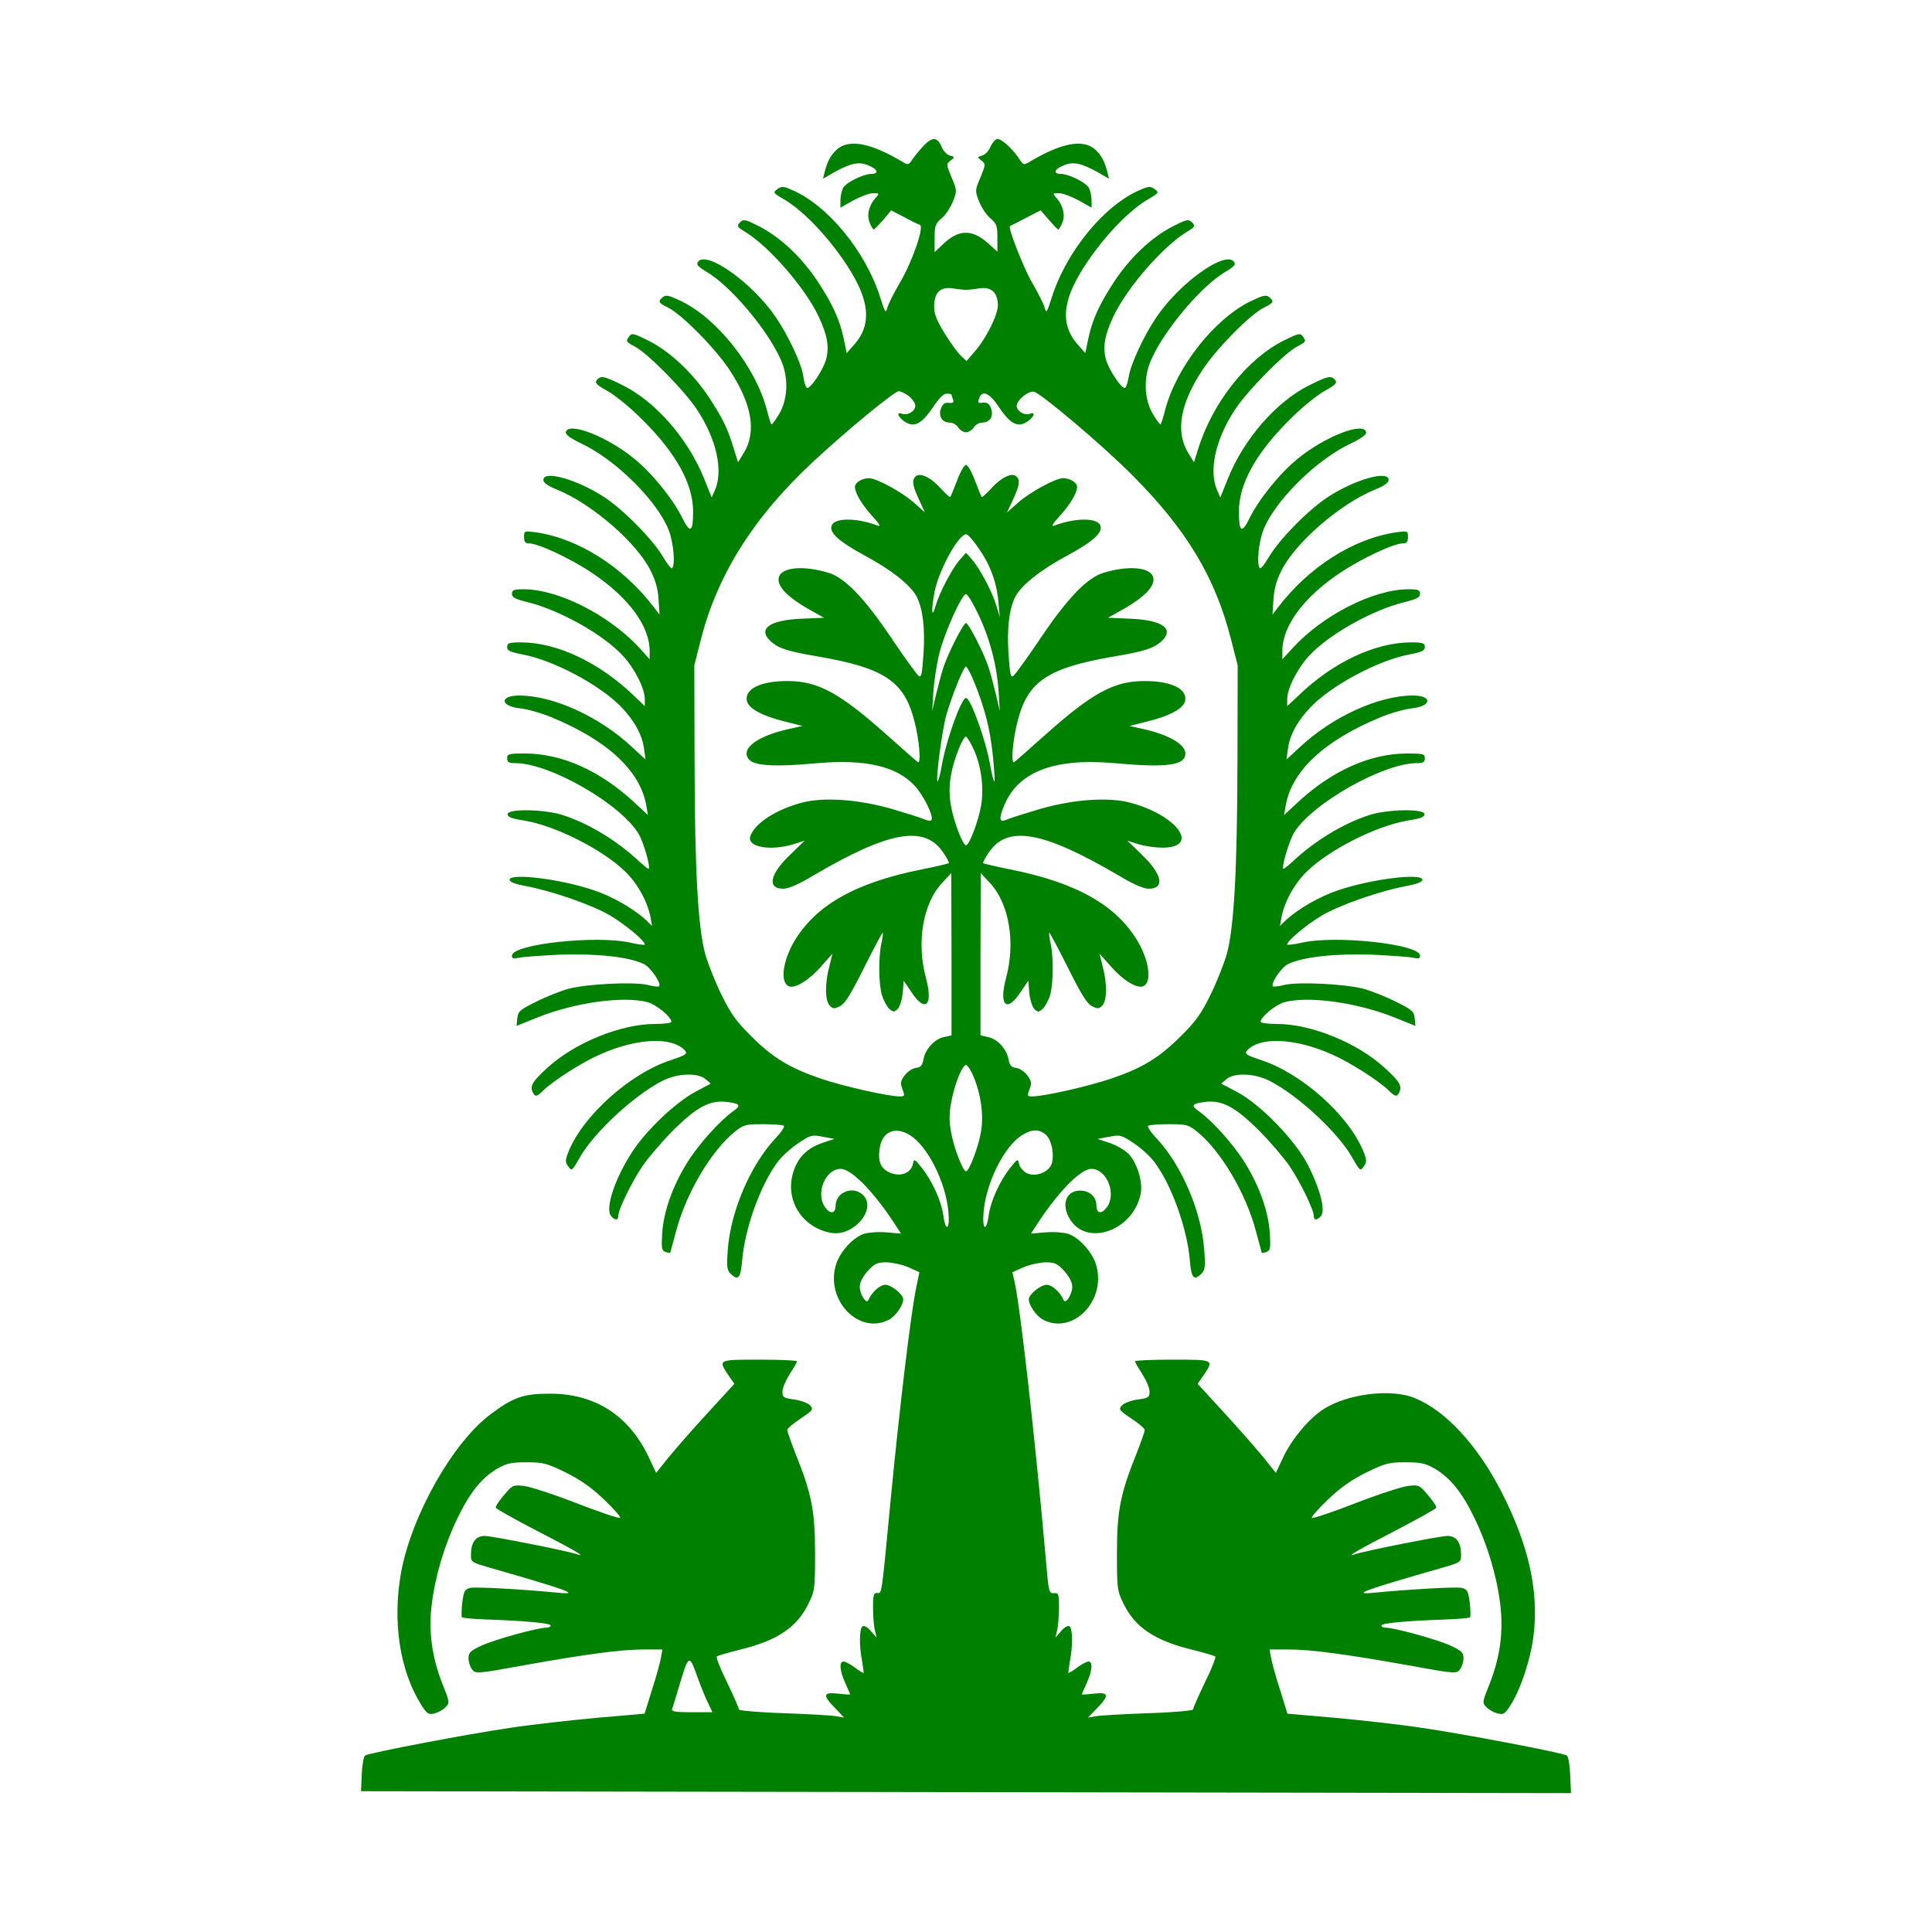
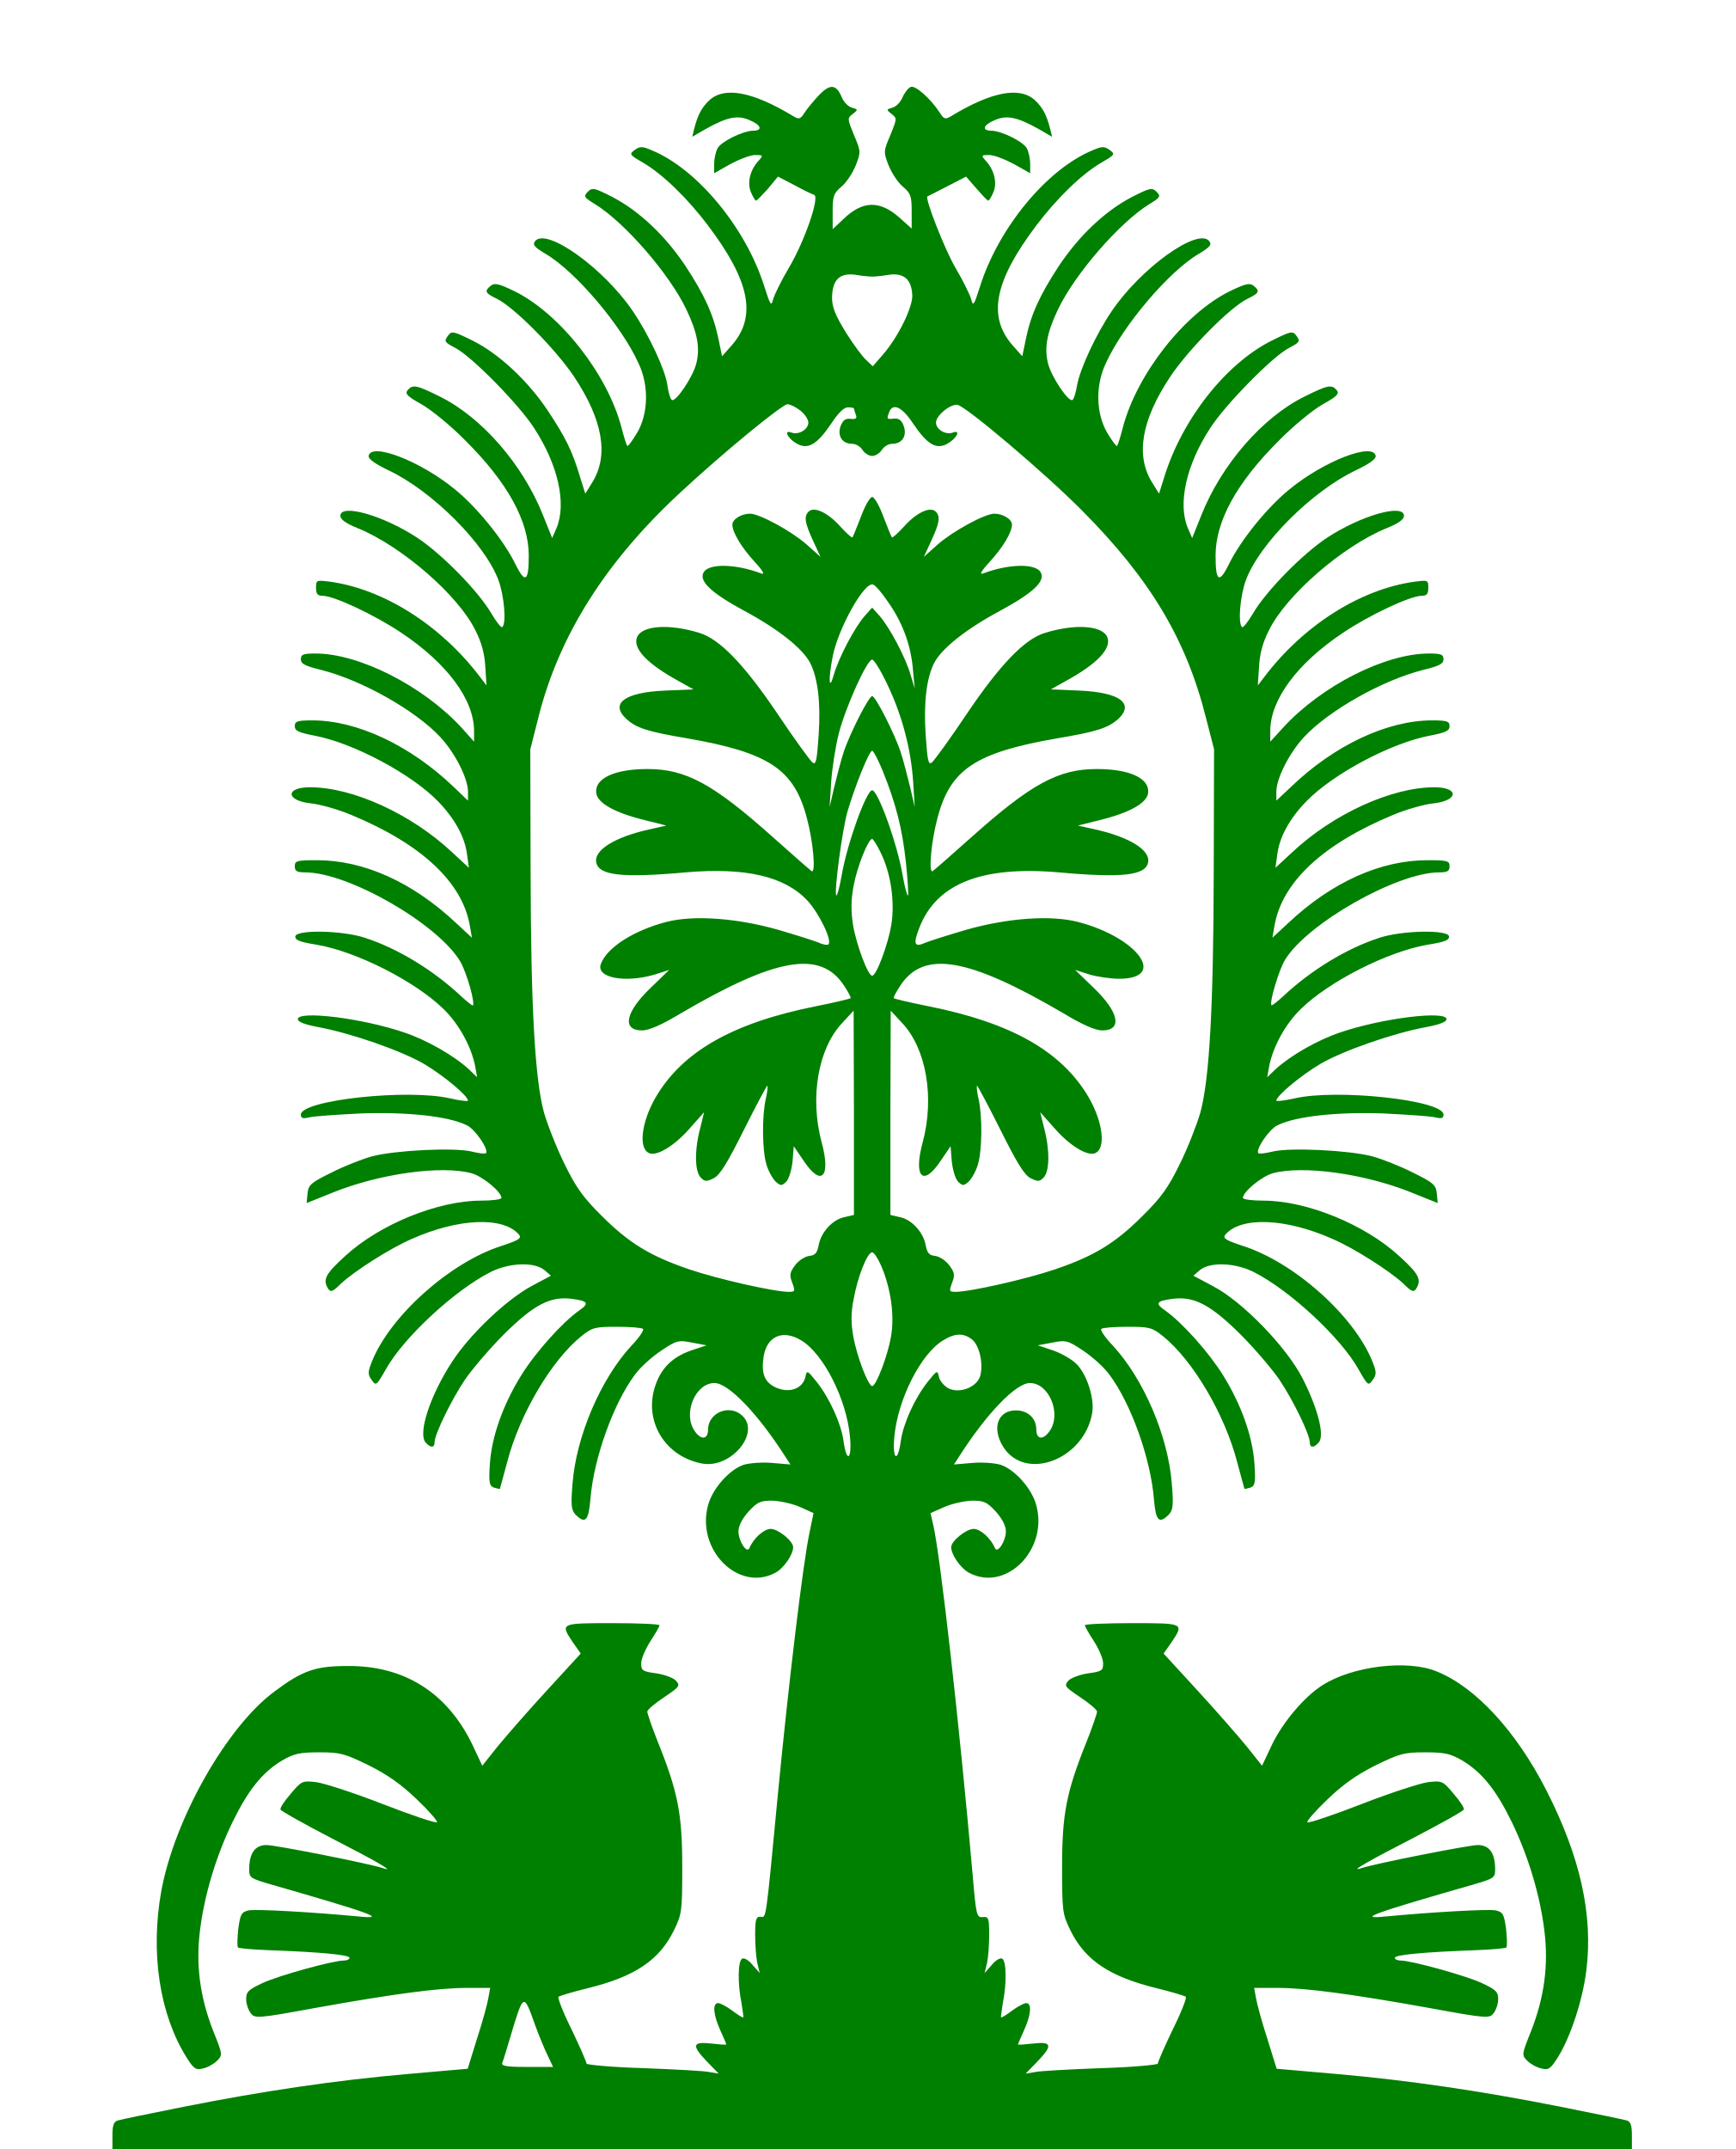
- <svg xmlns="http://www.w3.org/2000/svg" version="1.0" width="800pt" height="800pt" viewBox="0 0 800 800" preserveAspectRatio="xMidYMid meet">
-   <g transform="translate(0,800) scale(0.1,-0.1)" fill="#008000" stroke="none">
-     <path d="M3826 7398 c-17 -18 -39 -44 -48 -58 -14 -22 -18 -24 -38 -12 -134 81 -226 98 -276 52 -26 -25 -38 -48 -50 -95 l-6 -25 45 26 c70 39 104 46 143 29 39 -16 45 -35 12 -35 -35 -1 -105 -36 -117 -58 -6 -12 -11 -35 -11 -51 l0 -31 53 30 c30 16 66 30 82 30 26 0 27 -1 12 -18 -29 -31 -39 -73 -26 -104 6 -15 14 -28 17 -28 3 0 20 18 39 39 l33 40 54 -28 c29 -16 58 -30 65 -32 19 -7 -31 -152 -83 -240 -25 -42 -48 -89 -52 -104 -6 -24 -9 -20 -29 43 -61 193 -220 385 -369 447 -32 14 -40 14 -57 2 -19 -14 -18 -16 25 -41 66 -38 148 -118 216 -208 138 -183 161 -299 78 -394 l-32 -36 -12 58 c-17 81 -46 144 -109 240 -67 100 -151 179 -238 225 -61 31 -68 33 -83 18 -14 -15 -13 -18 23 -40 98 -60 246 -230 302 -348 37 -78 45 -127 32 -178 -12 -45 -67 -126 -80 -119 -5 3 -12 25 -15 50 -8 52 -61 165 -114 243 -96 141 -283 275 -321 230 -9 -12 -4 -19 34 -42 98 -57 251 -237 307 -362 34 -73 31 -164 -5 -226 -16 -27 -31 -47 -33 -44 -2 2 -11 29 -19 61 -46 175 -202 374 -352 448 -52 25 -65 28 -78 18 -22 -18 -19 -24 20 -43 56 -27 192 -164 254 -256 95 -143 115 -259 60 -348 l-23 -37 -17 54 c-26 87 -47 129 -105 217 -67 101 -163 190 -250 233 -65 32 -68 32 -81 14 -12 -17 -10 -20 24 -38 53 -26 212 -188 261 -265 79 -121 107 -249 73 -329 l-14 -32 -31 77 c-66 165 -200 319 -336 387 -80 40 -92 42 -109 22 -9 -11 -1 -20 46 -46 32 -18 97 -71 144 -119 140 -139 209 -266 209 -379 0 -86 -12 -93 -44 -28 -38 78 -126 187 -199 246 -113 93 -276 156 -284 110 -1 -10 21 -26 65 -47 144 -68 317 -241 362 -361 19 -51 27 -142 13 -155 -3 -4 -19 16 -35 43 -42 73 -162 196 -245 251 -113 74 -253 113 -253 72 0 -12 18 -25 58 -41 144 -59 331 -221 387 -337 20 -39 30 -78 32 -119 l4 -61 -23 30 c-128 168 -314 286 -490 311 -47 6 -48 6 -48 -20 0 -20 5 -26 21 -26 38 0 172 -63 260 -122 151 -101 239 -220 239 -323 l0 -35 -42 47 c-127 137 -336 243 -480 243 -40 0 -48 -3 -48 -19 0 -15 14 -22 67 -35 135 -34 311 -134 392 -221 49 -53 91 -136 91 -180 l0 -29 -47 45 c-143 137 -318 219 -465 219 -50 0 -58 -3 -58 -19 0 -15 12 -21 64 -31 128 -24 320 -126 408 -217 55 -57 88 -117 95 -175 l6 -43 -54 50 c-135 127 -328 215 -469 215 -82 0 -80 -44 3 -53 30 -3 90 -20 133 -38 231 -96 365 -221 390 -364 l7 -40 -54 50 c-142 133 -302 205 -456 205 -66 0 -73 -2 -73 -20 0 -16 7 -20 34 -20 143 0 438 -170 511 -294 21 -37 49 -135 41 -144 -2 -1 -18 12 -37 29 -91 86 -210 159 -319 194 -73 24 -223 27 -228 5 -2 -13 14 -19 70 -28 130 -22 324 -120 418 -212 51 -50 92 -125 104 -190 l6 -34 -27 26 c-49 45 -139 97 -215 122 -139 47 -348 72 -348 43 0 -9 24 -18 67 -26 108 -20 272 -77 348 -121 64 -38 145 -105 145 -121 0 -3 -26 0 -57 7 -139 33 -493 -5 -493 -53 0 -12 6 -14 28 -9 15 4 92 9 172 13 151 5 285 -9 346 -39 27 -12 74 -81 63 -92 -2 -3 -25 0 -49 6 -58 13 -247 4 -325 -16 -33 -9 -94 -33 -135 -54 -67 -33 -75 -40 -78 -68 l-3 -32 87 35 c154 62 357 90 456 63 36 -10 98 -61 98 -81 0 -5 -30 -9 -68 -9 -141 0 -333 -78 -446 -182 -65 -59 -75 -78 -56 -108 8 -12 15 -10 42 17 44 41 161 116 233 147 155 69 302 74 353 14 9 -12 -1 -18 -58 -37 -169 -54 -366 -230 -426 -380 -14 -35 -14 -43 -1 -61 14 -20 16 -19 46 34 59 106 227 261 345 321 62 31 143 34 177 7 l22 -19 -62 -33 c-84 -45 -203 -158 -262 -248 -73 -111 -114 -236 -89 -267 16 -19 30 -19 30 0 0 26 55 139 100 206 24 35 82 103 129 150 98 97 152 125 222 116 55 -7 59 -15 24 -39 -55 -39 -143 -137 -190 -213 -59 -95 -97 -200 -103 -291 -4 -61 -2 -72 13 -78 10 -3 19 -5 20 -4 1 2 11 41 24 88 41 158 146 335 244 414 36 29 45 31 117 31 43 0 82 -3 86 -7 4 -4 -13 -29 -38 -55 -101 -109 -182 -298 -194 -454 -6 -72 -4 -87 10 -102 32 -32 43 -21 49 53 11 132 75 312 146 407 17 24 56 59 86 79 51 34 57 36 102 27 l48 -9 -51 -17 c-63 -22 -101 -60 -120 -123 -34 -114 37 -227 157 -249 95 -17 193 102 131 158 -42 39 -112 9 -112 -46 0 -33 -23 -36 -44 -5 -40 57 2 158 65 158 46 0 143 -101 233 -242 l17 -26 -59 5 c-34 3 -74 0 -95 -6 -47 -16 -103 -79 -117 -133 -40 -146 99 -286 220 -223 28 14 60 60 60 85 0 20 -49 60 -74 60 -22 0 -56 -30 -70 -63 -8 -20 -36 23 -36 55 0 18 12 41 33 65 30 32 39 36 79 36 25 -1 66 -10 91 -21 l44 -20 -13 -63 c-22 -102 -70 -507 -104 -859 -41 -430 -38 -408 -58 -406 -14 1 -17 -9 -17 -59 0 -33 3 -75 7 -93 l8 -33 -24 27 c-13 16 -28 24 -34 20 -14 -8 -15 -81 -2 -146 4 -25 7 -46 6 -47 -1 -2 -18 8 -36 22 -19 14 -40 25 -47 25 -19 0 -16 -38 7 -89 11 -24 20 -45 20 -47 0 -2 -22 0 -50 3 -62 7 -65 -6 -12 -60 l37 -39 -30 5 c-16 4 -114 9 -217 13 -104 3 -188 11 -188 15 0 5 -22 56 -49 112 -28 56 -47 105 -43 108 4 3 47 16 96 28 155 38 235 92 283 189 27 55 28 63 28 212 0 172 -14 245 -81 411 -19 48 -34 92 -34 98 0 6 25 27 55 47 52 35 54 38 39 55 -8 9 -38 20 -65 24 -45 6 -49 9 -49 33 0 15 14 47 30 72 16 25 30 48 30 53 0 4 -70 7 -155 7 -172 0 -172 0 -130 -63 l26 -37 -111 -121 c-61 -66 -133 -149 -162 -184 l-51 -64 -33 70 c-82 170 -224 260 -411 258 -105 0 -148 -15 -240 -84 -157 -116 -328 -418 -372 -655 -37 -204 -6 -407 83 -549 24 -38 31 -42 54 -36 15 3 36 15 46 25 19 19 19 20 -13 100 -43 110 -57 216 -43 328 14 116 53 246 107 357 51 105 98 164 163 203 40 23 58 27 123 27 69 0 83 -4 163 -43 62 -31 107 -63 158 -112 40 -38 69 -72 66 -75 -3 -4 -84 23 -179 60 -95 37 -194 69 -219 72 -45 5 -48 4 -83 -38 -21 -24 -36 -47 -34 -52 1 -5 77 -47 167 -94 148 -76 214 -114 170 -99 -40 14 -353 76 -383 76 -38 0 -57 -27 -57 -80 0 -28 4 -30 73 -50 327 -94 386 -115 287 -105 -147 14 -337 25 -362 20 -24 -6 -27 -12 -34 -61 -3 -30 -4 -57 -1 -61 3 -3 50 -7 104 -9 164 -6 263 -15 263 -25 0 -5 -8 -9 -19 -9 -35 0 -213 -49 -267 -74 -47 -22 -54 -29 -54 -53 0 -15 7 -36 15 -46 13 -18 21 -18 212 17 262 47 407 66 500 66 l76 0 -6 -33 c-3 -19 -19 -78 -37 -133 l-31 -100 -197 -17 c-108 -10 -271 -28 -362 -42 -172 -25 -581 -103 -598 -114 -6 -3 -12 -38 -14 -77 l-3 -71 2505 -4 2505 -4 -3 75 c-2 41 -8 78 -14 81 -17 11 -426 89 -598 114 -91 14 -254 32 -362 42 l-197 17 -31 100 c-18 55 -34 114 -37 133 l-6 33 76 0 c93 0 238 -19 500 -66 191 -35 199 -35 212 -17 8 10 15 31 15 46 0 24 -7 31 -54 53 -54 25 -232 74 -267 74 -11 0 -19 4 -19 9 0 10 99 19 263 25 54 2 101 6 104 9 3 4 2 31 -1 61 -7 49 -10 55 -34 61 -25 5 -215 -6 -362 -20 -99 -10 -40 11 288 105 68 20 72 22 72 50 0 53 -19 80 -57 80 -30 0 -343 -62 -383 -76 -44 -15 22 23 170 99 90 47 166 89 167 94 2 5 -13 28 -34 52 -35 42 -38 43 -83 38 -25 -3 -124 -35 -219 -72 -95 -37 -176 -64 -179 -60 -3 3 26 37 66 75 51 49 96 81 158 112 80 39 94 43 163 43 65 0 83 -4 123 -27 65 -39 112 -98 163 -203 54 -111 93 -241 107 -357 14 -112 0 -218 -43 -328 -32 -80 -32 -81 -13 -100 10 -10 31 -22 46 -25 23 -6 30 -2 54 36 42 67 82 189 94 286 23 183 -20 375 -132 594 -99 194 -233 339 -360 390 -96 40 -277 18 -376 -45 -60 -38 -130 -121 -166 -195 l-33 -70 -51 64 c-29 35 -101 118 -162 184 l-111 121 26 37 c42 63 42 63 -130 63 -85 0 -155 -3 -155 -7 0 -5 14 -28 30 -53 16 -25 30 -57 30 -72 0 -24 -4 -27 -49 -33 -27 -4 -57 -15 -65 -24 -15 -17 -13 -20 39 -55 30 -20 55 -41 55 -47 0 -6 -15 -50 -34 -98 -67 -166 -81 -239 -81 -411 0 -149 1 -157 28 -212 48 -97 128 -151 283 -189 49 -12 92 -25 96 -28 4 -3 -15 -52 -43 -108 -27 -56 -49 -107 -49 -112 0 -4 -84 -12 -187 -15 -104 -4 -201 -9 -218 -13 l-30 -5 38 39 c52 54 49 67 -13 60 -27 -3 -50 -5 -50 -3 0 2 9 23 20 47 23 51 26 89 7 89 -7 0 -28 -11 -47 -25 -18 -14 -35 -24 -36 -22 -1 1 2 22 6 47 13 65 12 138 -2 146 -6 4 -21 -4 -34 -20 l-24 -27 8 33 c4 18 7 60 7 93 0 55 -2 60 -21 58 -20 -2 -22 5 -33 135 -44 501 -107 1056 -130 1155 l-9 39 45 20 c25 11 66 20 91 21 40 0 49 -4 79 -36 21 -24 33 -47 33 -65 0 -32 -28 -75 -36 -55 -14 33 -48 63 -70 63 -25 0 -74 -40 -74 -60 0 -25 32 -71 60 -85 121 -63 260 77 220 223 -14 54 -70 117 -117 133 -21 6 -61 9 -95 6 l-59 -5 17 26 c90 141 187 242 233 242 63 0 105 -101 65 -158 -22 -31 -44 -28 -44 6 0 36 -28 62 -67 62 -59 0 -80 -57 -43 -118 72 -118 267 -45 294 109 8 47 -16 124 -50 160 -15 16 -50 36 -78 46 l-51 17 48 9 c45 9 51 7 102 -27 30 -20 69 -55 86 -79 71 -95 135 -275 146 -407 6 -74 17 -85 49 -53 14 15 16 30 10 102 -12 156 -93 345 -194 454 -25 26 -42 51 -38 55 4 4 43 7 86 7 72 0 81 -2 117 -31 98 -79 203 -256 244 -414 13 -47 23 -86 24 -88 1 -1 10 1 20 4 15 6 17 17 13 78 -6 91 -44 196 -103 291 -47 76 -135 174 -190 213 -35 24 -31 32 24 39 70 9 124 -19 222 -116 47 -47 105 -115 129 -150 45 -67 100 -180 100 -206 0 -19 14 -19 30 0 19 23 -3 110 -53 209 -53 104 -198 254 -296 305 l-64 34 22 19 c34 27 115 24 177 -7 118 -60 286 -215 345 -321 30 -53 32 -54 46 -34 13 18 13 26 -1 61 -60 150 -257 326 -426 380 -57 19 -67 25 -58 37 51 60 198 55 353 -14 72 -31 189 -106 233 -147 27 -27 34 -29 42 -17 19 30 9 49 -56 108 -113 104 -305 182 -446 182 -38 0 -68 4 -68 9 0 20 62 71 98 81 99 27 302 -1 456 -63 l87 -35 -3 32 c-3 28 -11 35 -78 68 -41 21 -102 45 -135 54 -78 20 -267 29 -325 16 -24 -6 -47 -9 -49 -6 -11 11 36 80 63 92 61 30 195 44 346 39 80 -4 157 -9 173 -13 21 -5 27 -3 27 9 0 48 -354 86 -492 53 -32 -7 -58 -10 -58 -7 0 16 81 83 145 121 76 44 240 101 348 121 43 8 67 17 67 26 0 29 -209 4 -348 -43 -76 -25 -166 -77 -215 -122 l-27 -26 6 34 c12 65 53 140 104 190 94 92 288 190 418 212 56 9 72 15 70 28 -5 22 -155 19 -228 -5 -109 -35 -228 -108 -319 -194 -19 -17 -35 -30 -37 -28 -8 8 25 118 45 150 74 120 369 287 507 287 27 0 34 4 34 20 0 18 -7 20 -73 20 -154 0 -314 -72 -456 -205 l-54 -50 7 40 c25 143 159 268 390 364 43 18 103 35 133 38 83 9 85 53 3 53 -141 0 -334 -88 -469 -215 l-54 -50 6 43 c7 58 40 118 95 175 88 91 280 193 408 217 52 10 64 16 64 31 0 16 -8 19 -58 19 -147 0 -322 -82 -464 -219 l-48 -45 0 29 c0 44 42 127 91 180 81 87 257 187 392 221 53 13 67 20 67 35 0 16 -8 19 -48 19 -144 0 -353 -106 -479 -243 l-43 -47 0 35 c0 103 88 222 239 323 88 59 222 122 260 122 16 0 21 6 21 26 0 26 -1 26 -47 20 -177 -25 -363 -143 -491 -311 l-23 -30 4 61 c2 41 12 80 32 119 56 116 243 278 387 337 40 16 58 29 58 41 0 41 -140 2 -253 -72 -83 -55 -203 -178 -245 -251 -16 -27 -32 -47 -35 -43 -14 13 -6 104 13 155 45 120 218 293 362 361 44 21 66 37 65 47 -8 46 -171 -17 -284 -110 -73 -59 -161 -168 -199 -246 -32 -65 -44 -58 -44 28 0 113 69 240 209 379 47 48 112 101 144 119 47 26 55 35 46 46 -17 20 -29 18 -109 -22 -136 -68 -270 -222 -336 -387 l-31 -77 -14 32 c-34 80 -6 208 73 329 49 77 208 239 261 265 34 18 36 21 24 38 -13 18 -16 18 -81 -14 -151 -75 -296 -258 -355 -450 l-17 -54 -23 37 c-55 89 -35 205 60 348 62 92 198 229 254 256 39 19 42 25 20 43 -13 10 -26 7 -78 -18 -150 -74 -306 -273 -352 -448 -8 -32 -17 -59 -19 -61 -2 -3 -17 17 -33 44 -36 62 -39 153 -5 226 56 125 209 305 307 362 38 23 43 30 34 42 -38 45 -225 -89 -321 -231 -51 -75 -105 -191 -114 -245 -4 -23 -10 -44 -15 -47 -13 -7 -68 74 -80 119 -13 51 -5 100 32 178 56 118 204 288 302 348 36 22 37 25 23 40 -15 15 -22 13 -83 -18 -87 -46 -171 -125 -238 -225 -63 -96 -92 -159 -109 -240 l-12 -58 -32 36 c-83 95 -60 211 78 394 68 90 150 170 216 208 43 25 44 27 25 41 -17 12 -25 12 -57 -2 -149 -62 -308 -254 -369 -447 -20 -63 -23 -67 -29 -43 -4 15 -27 62 -52 104 -36 62 -102 231 -92 235 2 1 31 15 65 33 l62 32 34 -39 c19 -22 36 -40 39 -40 3 0 11 13 17 28 13 31 3 73 -26 104 -15 17 -14 18 12 18 16 0 52 -14 82 -30 l53 -30 0 31 c0 16 -5 39 -11 51 -12 22 -82 57 -116 58 -34 0 -28 19 11 35 39 17 73 10 143 -29 l45 -26 -6 25 c-12 47 -24 70 -50 95 -50 46 -142 29 -276 -52 -20 -12 -24 -10 -38 12 -31 47 -80 90 -95 84 -8 -3 -20 -18 -27 -34 -6 -15 -21 -31 -33 -34 -21 -6 -21 -7 -3 -21 18 -14 18 -15 -4 -69 -23 -54 -23 -56 -6 -100 10 -25 31 -57 47 -70 26 -22 29 -31 29 -82 l0 -56 -39 35 c-66 59 -123 58 -188 -6 l-33 -31 0 58 c0 51 3 60 29 82 16 13 37 45 47 70 17 44 17 46 -6 100 -22 54 -22 55 -4 69 18 14 18 15 -3 21 -12 3 -27 19 -33 34 -18 43 -38 45 -74 8z m174 -598 c8 0 33 2 55 6 49 7 75 -15 77 -68 1 -40 -47 -138 -97 -195 l-33 -38 -21 20 c-12 10 -43 52 -68 92 -35 57 -45 83 -45 114 1 59 25 82 77 75 22 -4 47 -6 55 -6z m-236 -441 c14 -11 26 -29 26 -39 0 -23 -32 -42 -56 -33 -27 10 -12 -20 19 -37 36 -20 66 -2 112 66 23 35 42 54 55 54 11 0 20 -2 20 -4 0 -2 3 -12 6 -20 5 -12 1 -16 -17 -14 -17 2 -25 -4 -33 -24 -11 -32 5 -58 38 -58 12 0 27 -9 34 -20 7 -11 21 -20 32 -20 11 0 25 9 32 20 7 11 22 20 34 20 33 0 49 26 38 58 -7 20 -16 26 -32 25 -24 -3 -25 -2 -16 21 12 32 43 17 79 -38 46 -68 76 -86 112 -66 31 17 46 47 19 37 -24 -9 -56 10 -56 33 0 23 48 62 71 58 28 -5 286 -223 409 -347 224 -225 343 -423 408 -681 l27 -105 -1 -400 c-1 -450 -14 -684 -44 -795 -12 -41 -42 -118 -68 -170 -37 -76 -61 -110 -122 -170 -90 -90 -159 -132 -288 -176 -94 -32 -280 -74 -327 -74 -22 0 -22 2 -12 30 10 25 8 34 -9 57 -12 16 -32 29 -46 31 -21 2 -27 10 -32 36 -8 43 -47 85 -86 92 l-30 7 0 336 1 336 38 -41 c79 -84 107 -245 67 -393 -31 -115 2 -147 60 -59 l32 47 4 -50 c3 -28 12 -58 21 -67 15 -14 18 -14 35 1 10 10 24 35 30 56 14 46 15 160 2 216 -5 22 -7 41 -5 43 1 2 36 -63 76 -143 55 -110 79 -150 100 -161 24 -12 30 -12 43 2 20 19 21 91 2 162 l-13 53 48 -54 c50 -57 107 -91 132 -81 37 14 27 101 -20 183 -88 151 -253 246 -530 301 -60 12 -110 24 -112 26 -2 2 8 21 22 42 77 117 223 92 537 -92 63 -38 105 -56 127 -56 68 0 55 61 -29 141 l-60 58 47 -15 c27 -8 71 -14 98 -14 160 0 61 136 -136 187 -89 23 -231 13 -368 -26 -58 -17 -118 -36 -133 -42 -37 -17 -42 -6 -21 48 56 146 205 205 459 183 210 -19 286 -10 294 33 8 40 -61 83 -173 108 l-58 13 72 18 c98 24 155 56 159 89 6 48 -60 79 -169 79 -126 0 -216 -49 -411 -223 -65 -58 -123 -109 -129 -113 -14 -8 -5 98 16 175 42 160 124 215 394 262 131 22 166 34 199 62 57 52 8 89 -125 95 l-95 4 50 28 c102 56 150 106 136 143 -15 39 -104 46 -205 15 -67 -20 -148 -104 -258 -267 -54 -81 -106 -152 -114 -159 -12 -10 -15 3 -21 91 -7 107 3 186 28 236 25 48 106 112 216 171 111 60 152 99 134 128 -18 29 -106 27 -190 -5 -12 -4 -3 11 23 39 44 48 73 97 73 122 0 18 -30 36 -58 36 -31 0 -136 -57 -186 -101 l-46 -41 25 54 c27 59 30 79 14 95 -18 18 -64 -4 -104 -49 -20 -22 -38 -38 -40 -36 -2 2 -14 32 -28 68 -13 36 -30 65 -37 65 -7 0 -24 -29 -37 -65 -14 -36 -26 -66 -28 -68 -2 -2 -20 14 -40 36 -40 45 -86 67 -104 49 -16 -16 -13 -36 14 -95 l25 -54 -46 41 c-50 44 -155 101 -186 101 -28 0 -58 -18 -58 -36 0 -25 29 -74 73 -122 26 -28 35 -43 23 -39 -84 32 -172 34 -190 5 -18 -29 23 -68 134 -128 110 -59 191 -123 216 -171 25 -50 35 -129 28 -236 -6 -88 -9 -101 -21 -91 -8 7 -60 78 -114 159 -110 163 -191 247 -258 267 -101 31 -190 24 -205 -15 -14 -37 34 -87 136 -143 l50 -28 -95 -4 c-133 -6 -182 -43 -124 -95 32 -28 67 -40 198 -62 270 -47 352 -102 394 -262 21 -77 30 -183 16 -175 -6 4 -64 55 -129 113 -195 174 -285 223 -411 223 -109 0 -175 -31 -169 -79 4 -33 61 -65 159 -89 l72 -18 -58 -13 c-112 -25 -181 -68 -173 -108 8 -43 84 -52 294 -33 198 17 327 -13 402 -94 38 -42 81 -130 68 -143 -3 -3 -18 -1 -32 6 -15 6 -75 25 -133 42 -137 39 -279 49 -368 26 -108 -28 -197 -85 -216 -139 -16 -45 80 -63 178 -34 l47 15 -60 -58 c-84 -80 -97 -141 -29 -141 22 0 64 18 127 56 314 184 460 209 537 92 14 -21 24 -40 22 -42 -2 -2 -52 -14 -112 -26 -277 -55 -442 -150 -530 -301 -47 -82 -57 -169 -20 -183 25 -10 82 24 132 81 l48 54 -13 -53 c-19 -71 -18 -143 2 -162 13 -14 19 -14 43 -2 21 11 45 51 100 161 40 80 75 145 76 143 2 -2 0 -21 -5 -43 -13 -56 -12 -170 2 -216 6 -21 20 -46 30 -56 17 -15 20 -15 35 -1 9 9 18 39 21 67 l4 50 32 -47 c58 -88 91 -56 60 59 -40 148 -12 309 67 393 l38 41 1 -336 0 -336 -30 -7 c-39 -7 -78 -49 -86 -92 -5 -26 -11 -34 -32 -36 -14 -2 -34 -15 -46 -31 -17 -23 -19 -32 -9 -57 10 -28 10 -30 -12 -30 -47 0 -233 42 -327 74 -129 44 -198 86 -288 176 -61 60 -85 94 -122 170 -26 52 -56 129 -68 170 -30 111 -43 346 -44 795 l-1 400 27 106 c68 270 222 512 466 738 143 133 335 290 353 291 9 0 28 -9 43 -21z m288 -629 c48 -68 75 -141 82 -221 l6 -64 -14 46 c-16 56 -68 154 -101 192 l-25 28 -25 -28 c-34 -39 -85 -137 -101 -192 -16 -58 -19 -18 -4 59 18 92 104 247 133 237 7 -2 29 -27 49 -57z m-2 -272 c49 -102 78 -214 85 -322 l5 -81 -15 65 c-9 36 -22 88 -31 115 -19 59 -83 185 -94 185 -11 0 -75 -126 -94 -185 -9 -27 -22 -79 -31 -115 l-15 -65 5 81 c3 45 14 117 25 160 22 87 93 244 110 244 6 0 29 -37 50 -82z m-15 -285 c43 -107 64 -188 76 -300 6 -58 9 -106 7 -109 -3 -2 -11 28 -18 68 -18 104 -81 278 -100 278 -19 0 -82 -174 -100 -278 -7 -40 -15 -70 -18 -68 -8 9 19 214 37 277 25 84 71 199 81 199 4 0 20 -30 35 -67z m-7 -268 c34 -69 47 -162 35 -238 -11 -65 -49 -167 -63 -167 -14 0 -52 102 -63 167 -7 47 -7 82 2 129 11 61 48 154 61 154 3 0 16 -20 28 -45z m2 -1360 c32 -76 44 -163 32 -232 -11 -64 -49 -163 -62 -163 -13 0 -51 99 -62 163 -8 44 -8 78 1 123 13 73 45 154 61 154 6 0 19 -20 30 -45z m-263 -245 c73 -44 149 -194 160 -317 7 -75 -11 -88 -21 -15 -8 58 -45 140 -88 195 -32 40 -33 40 -38 16 -9 -37 -51 -53 -94 -35 -40 17 -52 46 -43 104 11 67 64 89 124 52z m562 3 c24 -20 37 -78 27 -118 -9 -37 -66 -61 -104 -43 -14 7 -29 24 -32 37 -5 24 -6 24 -38 -16 -43 -55 -80 -137 -88 -195 -10 -73 -28 -60 -21 15 11 123 87 273 160 317 40 25 68 25 96 3z m-1439 -2253 c13 -36 32 -82 42 -102 l18 -38 -86 0 c-69 0 -85 3 -81 14 3 7 15 46 27 87 43 143 43 143 80 39z" />
+ <svg xmlns="http://www.w3.org/2000/svg" version="1.0" width="571pt" height="707pt" viewBox="0 0 571 707" preserveAspectRatio="xMidYMid meet">
+   <g transform="translate(0,707) scale(0.1,-0.1)" fill="green" stroke="none">
+     <path d="M2696 6758 c-17 -18 -39 -44 -48 -58 -14 -22 -18 -24 -38 -12 -134 81 -226 98 -276 52 -26 -25 -38 -48 -50 -95 l-6 -25 45 26 c70 39 104 46 143 29 39 -16 45 -35 12 -35 -35 -1 -105 -36 -117 -58 -6 -12 -11 -35 -11 -51 l0 -31 53 30 c30 16 66 30 82 30 26 0 27 -1 12 -18 -29 -31 -39 -73 -26 -104 6 -15 14 -28 17 -28 3 0 20 18 39 39 l33 40 54 -28 c29 -16 58 -30 65 -32 19 -7 -31 -152 -83 -240 -25 -42 -48 -89 -52 -104 -6 -24 -9 -20 -29 43 -61 193 -220 385 -369 447 -32 14 -40 14 -57 2 -19 -14 -18 -16 25 -41 66 -38 148 -118 216 -208 138 -183 161 -299 78 -394 l-32 -36 -12 58 c-17 81 -46 144 -109 240 -67 100 -151 179 -238 225 -61 31 -68 33 -83 18 -14 -15 -13 -18 23 -40 98 -60 246 -230 302 -348 37 -78 45 -127 32 -178 -12 -45 -67 -126 -80 -119 -5 3 -12 25 -15 50 -8 52 -61 165 -114 243 -96 141 -283 275 -321 230 -9 -12 -4 -19 34 -42 98 -57 251 -237 307 -362 34 -73 31 -164 -5 -226 -16 -27 -31 -47 -33 -44 -2 2 -11 29 -19 61 -46 175 -202 374 -352 448 -52 25 -65 28 -78 18 -22 -18 -19 -24 20 -43 56 -27 192 -164 254 -256 95 -143 115 -259 60 -348 l-23 -37 -17 54 c-26 87 -47 129 -105 217 -67 101 -163 190 -250 233 -65 32 -68 32 -81 14 -12 -17 -10 -20 24 -38 53 -26 212 -188 261 -265 79 -121 107 -249 73 -329 l-14 -32 -31 77 c-66 165 -200 319 -336 387 -80 40 -92 42 -109 22 -9 -11 -1 -20 46 -46 32 -18 97 -71 144 -119 140 -139 209 -266 209 -379 0 -86 -12 -93 -44 -28 -38 78 -126 187 -199 246 -113 93 -276 156 -284 110 -1 -10 21 -26 65 -47 144 -68 317 -241 362 -361 19 -51 27 -142 13 -155 -3 -4 -19 16 -35 43 -42 73 -162 196 -245 251 -113 74 -253 113 -253 72 0 -12 18 -25 58 -41 144 -59 331 -221 387 -337 20 -39 30 -78 32 -119 l4 -61 -23 30 c-128 168 -314 286 -490 311 -47 6 -48 6 -48 -20 0 -20 5 -26 21 -26 38 0 172 -63 260 -122 151 -101 239 -220 239 -323 l0 -35 -42 47 c-127 137 -336 243 -480 243 -40 0 -48 -3 -48 -19 0 -15 14 -22 67 -35 135 -34 311 -134 392 -221 49 -53 91 -136 91 -180 l0 -29 -47 45 c-143 137 -318 219 -465 219 -50 0 -58 -3 -58 -19 0 -15 12 -21 64 -31 128 -24 320 -126 408 -217 55 -57 88 -117 95 -175 l6 -43 -54 50 c-135 127 -328 215 -469 215 -82 0 -80 -44 3 -53 30 -3 90 -20 133 -38 231 -96 365 -221 390 -364 l7 -40 -54 50 c-142 133 -302 205 -456 205 -66 0 -73 -2 -73 -20 0 -16 7 -20 34 -20 143 0 438 -170 511 -294 21 -37 49 -135 41 -144 -2 -1 -18 12 -37 29 -91 86 -210 159 -319 194 -73 24 -223 27 -228 5 -2 -13 14 -19 70 -28 130 -22 324 -120 418 -212 51 -50 92 -125 104 -190 l6 -34 -27 26 c-49 45 -139 97 -215 122 -139 47 -348 72 -348 43 0 -9 24 -18 67 -26 108 -20 272 -77 348 -121 64 -38 145 -105 145 -121 0 -3 -26 0 -57 7 -139 33 -493 -5 -493 -53 0 -12 6 -14 28 -9 15 4 92 9 172 13 151 5 285 -9 346 -39 27 -12 74 -81 63 -92 -2 -3 -25 0 -49 6 -58 13 -247 4 -325 -16 -33 -9 -94 -33 -135 -54 -67 -33 -75 -40 -78 -68 l-3 -32 87 35 c154 62 357 90 456 63 36 -10 98 -61 98 -81 0 -5 -30 -9 -68 -9 -141 0 -333 -78 -446 -182 -65 -59 -75 -78 -56 -108 8 -12 15 -10 42 17 44 41 161 116 233 147 155 69 302 74 353 14 9 -12 -1 -18 -58 -37 -169 -54 -366 -230 -426 -380 -14 -35 -14 -43 -1 -61 14 -20 16 -19 46 34 59 106 227 261 345 321 62 31 143 34 177 7 l22 -19 -62 -33 c-84 -45 -203 -158 -262 -248 -73 -111 -114 -236 -89 -267 16 -19 30 -19 30 0 0 26 55 139 100 206 24 35 82 103 129 150 98 97 152 125 222 116 55 -7 59 -15 24 -39 -55 -39 -143 -137 -190 -213 -59 -95 -97 -200 -103 -291 -4 -61 -2 -72 13 -78 10 -3 19 -5 20 -4 1 2 11 41 24 88 41 158 146 335 244 414 36 29 45 31 117 31 43 0 82 -3 86 -7 4 -4 -13 -29 -38 -55 -101 -109 -182 -298 -194 -454 -6 -72 -4 -87 10 -102 32 -32 43 -21 49 53 11 132 75 312 146 407 17 24 56 59 86 79 51 34 57 36 102 27 l48 -9 -51 -17 c-63 -22 -101 -60 -120 -123 -34 -114 37 -227 157 -249 95 -17 193 102 131 158 -42 39 -112 9 -112 -46 0 -33 -23 -36 -44 -5 -40 57 2 158 65 158 46 0 143 -101 233 -242 l17 -26 -59 5 c-34 3 -74 0 -95 -6 -47 -16 -103 -79 -117 -133 -40 -146 99 -286 220 -223 28 14 60 60 60 85 0 20 -49 60 -74 60 -22 0 -56 -30 -70 -63 -8 -20 -36 23 -36 55 0 18 12 41 33 65 30 32 39 36 79 36 25 -1 66 -10 91 -21 l44 -20 -13 -63 c-22 -102 -70 -507 -104 -859 -41 -430 -38 -408 -58 -406 -14 1 -17 -9 -17 -59 0 -33 3 -75 7 -93 l8 -33 -24 27 c-13 16 -28 24 -34 20 -14 -8 -15 -81 -2 -146 4 -25 7 -46 6 -47 -1 -2 -18 8 -36 22 -19 14 -40 25 -47 25 -19 0 -16 -38 7 -89 11 -24 20 -45 20 -47 0 -2 -22 0 -50 3 -62 7 -65 -6 -13 -60 l38 -39 -30 5 c-16 4 -114 9 -217 13 -104 3 -188 11 -188 15 0 5 -22 56 -49 112 -28 56 -47 105 -43 108 4 3 47 16 96 28 155 38 235 92 283 189 27 55 28 63 28 212 0 172 -14 245 -81 411 -19 48 -34 92 -34 98 0 6 25 27 55 47 52 35 54 38 39 55 -8 9 -38 20 -65 24 -45 6 -49 9 -49 33 0 15 14 47 30 72 16 25 30 48 30 53 0 4 -70 7 -155 7 -172 0 -172 0 -130 -63 l26 -37 -111 -121 c-61 -66 -133 -149 -162 -184 l-51 -64 -33 70 c-82 170 -224 260 -411 258 -105 0 -148 -15 -240 -84 -157 -116 -328 -418 -372 -655 -37 -204 -6 -407 83 -549 24 -38 31 -42 54 -36 15 3 36 15 46 25 19 19 19 20 -13 100 -43 110 -57 216 -43 328 14 116 53 246 107 357 51 105 98 164 163 203 40 23 58 27 123 27 69 0 83 -4 163 -43 62 -31 107 -63 158 -112 40 -38 69 -72 66 -75 -3 -4 -84 23 -179 60 -95 37 -194 69 -219 72 -45 5 -48 4 -83 -38 -21 -24 -36 -47 -34 -52 1 -5 77 -47 167 -94 148 -76 214 -114 170 -99 -40 14 -353 76 -383 76 -38 0 -57 -27 -57 -80 0 -28 4 -30 73 -50 327 -94 386 -115 287 -105 -147 14 -337 25 -362 20 -24 -6 -27 -12 -34 -61 -3 -30 -4 -57 -1 -61 3 -3 50 -7 104 -9 164 -6 263 -15 263 -25 0 -5 -8 -9 -19 -9 -35 0 -213 -49 -267 -74 -47 -22 -54 -29 -54 -53 0 -15 7 -36 15 -46 13 -18 21 -18 212 17 262 47 407 66 500 66 l76 0 -6 -33 c-3 -19 -19 -78 -37 -133 l-31 -100 -195 -17 c-240 -21 -477 -56 -739 -108 -110 -22 -208 -42 -217 -45 -14 -4 -18 -16 -18 -50 l0 -44 2500 0 2500 0 0 44 c0 34 -4 46 -17 50 -10 3 -108 23 -218 45 -262 52 -499 87 -739 108 l-195 17 -31 100 c-18 55 -34 114 -37 133 l-6 33 76 0 c93 0 238 -19 500 -66 191 -35 199 -35 212 -17 8 10 15 31 15 46 0 24 -7 31 -54 53 -54 25 -232 74 -267 74 -11 0 -19 4 -19 9 0 10 99 19 263 25 54 2 101 6 104 9 3 4 2 31 -1 61 -7 49 -10 55 -34 61 -25 5 -215 -6 -362 -20 -99 -10 -40 11 288 105 68 20 72 22 72 50 0 53 -19 80 -57 80 -30 0 -343 -62 -383 -76 -44 -15 22 23 170 99 90 47 166 89 167 94 2 5 -13 28 -34 52 -35 42 -38 43 -83 38 -25 -3 -124 -35 -219 -72 -95 -37 -176 -64 -179 -60 -3 3 26 37 66 75 51 49 96 81 158 112 80 39 94 43 163 43 65 0 83 -4 123 -27 65 -39 112 -98 163 -203 54 -111 93 -241 107 -357 14 -112 0 -218 -43 -328 -32 -80 -32 -81 -13 -100 10 -10 31 -22 46 -25 23 -6 30 -2 54 36 42 67 82 189 94 286 23 183 -20 375 -132 594 -99 194 -233 339 -360 390 -96 40 -277 18 -376 -45 -60 -38 -130 -121 -166 -195 l-33 -70 -51 64 c-29 35 -101 118 -162 184 l-111 121 26 37 c42 63 42 63 -130 63 -85 0 -155 -3 -155 -7 0 -5 14 -28 30 -53 16 -25 30 -57 30 -72 0 -24 -4 -27 -49 -33 -27 -4 -57 -15 -65 -24 -15 -17 -13 -20 39 -55 30 -20 55 -41 55 -47 0 -6 -15 -50 -34 -98 -67 -166 -81 -239 -81 -411 0 -149 1 -157 28 -212 48 -97 128 -151 283 -189 49 -12 92 -25 96 -28 4 -3 -15 -52 -43 -108 -27 -56 -49 -107 -49 -112 0 -4 -84 -12 -187 -15 -104 -4 -201 -9 -218 -13 l-30 -5 38 39 c52 54 49 67 -13 60 -27 -3 -50 -5 -50 -3 0 2 9 23 20 47 23 51 26 89 7 89 -7 0 -28 -11 -47 -25 -18 -14 -35 -24 -36 -22 -1 1 2 22 6 47 13 65 12 138 -2 146 -6 4 -21 -4 -34 -20 l-24 -27 8 33 c4 18 7 60 7 93 0 55 -2 60 -21 58 -20 -2 -22 5 -33 135 -44 501 -107 1056 -130 1155 l-9 39 45 20 c25 11 66 20 91 21 40 0 49 -4 79 -36 21 -24 33 -47 33 -65 0 -32 -28 -75 -36 -55 -14 33 -48 63 -70 63 -25 0 -74 -40 -74 -60 0 -25 32 -71 60 -85 121 -63 260 77 220 223 -14 54 -70 117 -117 133 -21 6 -61 9 -95 6 l-59 -5 17 26 c90 141 187 242 233 242 63 0 105 -101 65 -158 -22 -31 -44 -28 -44 6 0 36 -28 62 -67 62 -59 0 -80 -57 -43 -118 72 -118 267 -45 294 109 8 47 -16 124 -50 160 -15 16 -50 36 -78 46 l-51 17 48 9 c45 9 51 7 102 -27 30 -20 69 -55 86 -79 71 -95 135 -275 146 -407 6 -74 17 -85 49 -53 14 15 16 30 10 102 -12 156 -93 345 -194 454 -25 26 -42 51 -38 55 4 4 43 7 86 7 72 0 81 -2 117 -31 98 -79 203 -256 244 -414 13 -47 23 -86 24 -88 1 -1 10 1 20 4 15 6 17 17 13 78 -6 91 -44 196 -103 291 -47 76 -135 174 -190 213 -35 24 -31 32 24 39 70 9 124 -19 222 -116 47 -47 105 -115 129 -150 45 -67 100 -180 100 -206 0 -19 14 -19 30 0 19 23 -3 110 -53 209 -53 104 -198 254 -296 305 l-64 34 22 19 c34 27 115 24 177 -7 118 -60 286 -215 345 -321 30 -53 32 -54 46 -34 13 18 13 26 -1 61 -60 150 -257 326 -426 380 -57 19 -67 25 -58 37 51 60 198 55 353 -14 72 -31 189 -106 233 -147 27 -27 34 -29 42 -17 19 30 9 49 -56 108 -113 104 -305 182 -446 182 -38 0 -68 4 -68 9 0 20 62 71 98 81 99 27 302 -1 456 -63 l87 -35 -3 32 c-3 28 -11 35 -78 68 -41 21 -102 45 -135 54 -78 20 -267 29 -325 16 -24 -6 -47 -9 -49 -6 -11 11 36 80 63 92 61 30 195 44 346 39 80 -4 157 -9 173 -13 21 -5 27 -3 27 9 0 48 -354 86 -492 53 -32 -7 -58 -10 -58 -7 0 16 81 83 145 121 76 44 240 101 348 121 43 8 67 17 67 26 0 29 -209 4 -348 -43 -76 -25 -166 -77 -215 -122 l-27 -26 6 34 c12 65 53 140 104 190 94 92 288 190 418 212 56 9 72 15 70 28 -5 22 -155 19 -228 -5 -109 -35 -228 -108 -319 -194 -19 -17 -35 -30 -37 -28 -8 8 25 118 45 150 74 120 369 287 507 287 27 0 34 4 34 20 0 18 -7 20 -73 20 -154 0 -314 -72 -456 -205 l-54 -50 7 40 c25 143 159 268 390 364 43 18 103 35 133 38 83 9 85 53 3 53 -141 0 -334 -88 -469 -215 l-54 -50 6 43 c7 58 40 118 95 175 88 91 280 193 408 217 52 10 64 16 64 31 0 16 -8 19 -58 19 -147 0 -322 -82 -464 -219 l-48 -45 0 29 c0 44 42 127 91 180 81 87 257 187 392 221 53 13 67 20 67 35 0 16 -8 19 -48 19 -144 0 -353 -106 -479 -243 l-43 -47 0 35 c0 103 88 222 239 323 88 59 222 122 260 122 16 0 21 6 21 26 0 26 -1 26 -47 20 -177 -25 -363 -143 -491 -311 l-23 -30 4 61 c2 41 12 80 32 119 56 116 243 278 387 337 40 16 58 29 58 41 0 41 -140 2 -253 -72 -83 -55 -203 -178 -245 -251 -16 -27 -32 -47 -35 -43 -14 13 -6 104 13 155 45 120 218 293 362 361 44 21 66 37 65 47 -8 46 -171 -17 -284 -110 -73 -59 -161 -168 -199 -246 -32 -65 -44 -58 -44 28 0 113 69 240 209 379 47 48 112 101 144 119 47 26 55 35 46 46 -17 20 -29 18 -109 -22 -136 -68 -270 -222 -336 -387 l-31 -77 -14 32 c-34 80 -6 208 73 329 49 77 208 239 261 265 34 18 36 21 24 38 -13 18 -16 18 -81 -14 -151 -75 -296 -258 -355 -450 l-17 -54 -23 37 c-55 89 -35 205 60 348 62 92 198 229 254 256 39 19 42 25 20 43 -13 10 -26 7 -78 -18 -150 -74 -306 -273 -352 -448 -8 -32 -17 -59 -19 -61 -2 -3 -17 17 -33 44 -36 62 -39 153 -5 226 56 125 209 305 307 362 38 23 43 30 34 42 -38 45 -225 -89 -321 -231 -51 -75 -105 -191 -114 -245 -4 -23 -10 -44 -15 -47 -13 -7 -68 74 -80 119 -13 51 -5 100 32 178 56 118 204 288 302 348 36 22 37 25 23 40 -15 15 -22 13 -83 -18 -87 -46 -171 -125 -238 -225 -63 -96 -92 -159 -109 -240 l-12 -58 -32 36 c-83 95 -60 211 78 394 68 90 150 170 216 208 43 25 44 27 25 41 -17 12 -25 12 -57 -2 -149 -62 -308 -254 -369 -447 -20 -63 -23 -67 -29 -43 -4 15 -27 62 -52 104 -36 62 -102 231 -92 235 2 1 31 15 65 33 l62 32 34 -39 c19 -22 36 -40 39 -40 3 0 11 13 17 28 13 31 3 73 -26 104 -15 17 -14 18 12 18 16 0 52 -14 82 -30 l53 -30 0 31 c0 16 -5 39 -11 51 -12 22 -82 57 -116 58 -34 0 -28 19 11 35 39 17 73 10 143 -29 l45 -26 -6 25 c-12 47 -24 70 -50 95 -50 46 -142 29 -276 -52 -20 -12 -24 -10 -38 12 -31 47 -80 90 -95 84 -8 -3 -20 -18 -27 -34 -6 -15 -21 -31 -33 -34 -21 -6 -21 -7 -3 -21 18 -14 18 -15 -4 -69 -23 -54 -23 -56 -6 -100 10 -25 31 -57 47 -70 26 -22 29 -31 29 -82 l0 -56 -39 35 c-66 59 -123 58 -188 -6 l-33 -31 0 58 c0 51 3 60 29 82 16 13 37 45 47 70 17 44 17 46 -6 100 -22 54 -22 55 -4 69 18 14 18 15 -3 21 -12 3 -27 19 -33 34 -18 43 -38 45 -74 8z m174 -598 c8 0 33 2 55 6 49 7 75 -15 77 -68 1 -40 -47 -138 -97 -195 l-33 -38 -21 20 c-12 10 -43 52 -68 92 -35 57 -45 83 -45 114 1 59 25 82 77 75 22 -4 47 -6 55 -6z m-236 -441 c14 -11 26 -29 26 -39 0 -23 -32 -42 -56 -33 -27 10 -12 -20 19 -37 36 -20 66 -2 112 66 23 35 42 54 55 54 11 0 20 -2 20 -4 0 -2 3 -12 6 -20 5 -12 1 -16 -17 -14 -17 2 -25 -4 -33 -24 -11 -32 5 -58 38 -58 12 0 27 -9 34 -20 7 -11 21 -20 32 -20 11 0 25 9 32 20 7 11 22 20 34 20 33 0 49 26 38 58 -7 20 -16 26 -32 25 -24 -3 -25 -2 -16 21 12 32 43 17 79 -38 46 -68 76 -86 112 -66 31 17 46 47 19 37 -24 -9 -56 10 -56 33 0 23 48 62 71 58 28 -5 286 -223 409 -347 224 -225 343 -423 408 -681 l27 -105 -1 -400 c-1 -450 -14 -684 -44 -795 -12 -41 -42 -118 -68 -170 -37 -76 -61 -110 -122 -170 -90 -90 -159 -132 -288 -176 -94 -32 -280 -74 -327 -74 -22 0 -22 2 -12 30 10 25 8 34 -9 57 -12 16 -32 29 -46 31 -21 2 -27 10 -32 36 -8 43 -47 85 -86 92 l-30 7 0 336 1 336 38 -41 c79 -84 107 -245 67 -393 -31 -115 2 -147 60 -59 l32 47 4 -50 c3 -28 12 -58 21 -67 15 -14 18 -14 35 1 10 10 24 35 30 56 14 46 15 160 2 216 -5 22 -7 41 -5 43 1 2 36 -63 76 -143 55 -110 79 -150 100 -161 24 -12 30 -12 43 2 20 19 21 91 2 162 l-13 53 48 -54 c50 -57 107 -91 132 -81 37 14 27 101 -20 183 -88 151 -253 246 -530 301 -60 12 -110 24 -112 26 -2 2 8 21 22 42 77 117 223 92 537 -92 63 -38 105 -56 127 -56 68 0 55 61 -29 141 l-60 58 47 -15 c27 -8 71 -14 98 -14 160 0 61 136 -136 187 -89 23 -231 13 -368 -26 -58 -17 -118 -36 -133 -42 -37 -17 -42 -6 -21 48 56 146 205 205 459 183 210 -19 286 -10 294 33 8 40 -61 83 -173 108 l-58 13 72 18 c98 24 155 56 159 89 6 48 -60 79 -169 79 -126 0 -216 -49 -411 -223 -65 -58 -123 -109 -129 -113 -14 -8 -5 98 16 175 42 160 124 215 394 262 131 22 166 34 199 62 57 52 8 89 -125 95 l-95 4 50 28 c102 56 150 106 136 143 -15 39 -104 46 -205 15 -67 -20 -148 -104 -258 -267 -54 -81 -106 -152 -114 -159 -12 -10 -15 3 -21 91 -7 107 3 186 28 236 25 48 106 112 216 171 111 60 152 99 134 128 -18 29 -106 27 -190 -5 -12 -4 -3 11 23 39 44 48 73 97 73 122 0 18 -30 36 -58 36 -31 0 -136 -57 -186 -101 l-46 -41 25 54 c27 59 30 79 14 95 -18 18 -64 -4 -104 -49 -20 -22 -38 -38 -40 -36 -2 2 -14 32 -28 68 -13 36 -30 65 -37 65 -7 0 -24 -29 -37 -65 -14 -36 -26 -66 -28 -68 -2 -2 -20 14 -40 36 -40 45 -86 67 -104 49 -16 -16 -13 -36 14 -95 l25 -54 -46 41 c-50 44 -155 101 -186 101 -28 0 -58 -18 -58 -36 0 -25 29 -74 73 -122 26 -28 35 -43 23 -39 -84 32 -172 34 -190 5 -18 -29 23 -68 134 -128 110 -59 191 -123 216 -171 25 -50 35 -129 28 -236 -6 -88 -9 -101 -21 -91 -8 7 -60 78 -114 159 -110 163 -191 247 -258 267 -101 31 -190 24 -205 -15 -14 -37 34 -87 136 -143 l50 -28 -95 -4 c-133 -6 -182 -43 -124 -95 32 -28 67 -40 198 -62 270 -47 352 -102 394 -262 21 -77 30 -183 16 -175 -6 4 -64 55 -129 113 -195 174 -285 223 -411 223 -109 0 -175 -31 -169 -79 4 -33 61 -65 159 -89 l72 -18 -58 -13 c-112 -25 -181 -68 -173 -108 8 -43 84 -52 294 -33 198 17 327 -13 402 -94 38 -42 81 -130 68 -143 -3 -3 -18 -1 -32 6 -15 6 -75 25 -133 42 -137 39 -279 49 -368 26 -108 -28 -197 -85 -216 -139 -16 -45 80 -63 178 -34 l47 15 -60 -58 c-84 -80 -97 -141 -29 -141 22 0 64 18 127 56 314 184 460 209 537 92 14 -21 24 -40 22 -42 -2 -2 -52 -14 -112 -26 -277 -55 -442 -150 -530 -301 -47 -82 -57 -169 -20 -183 25 -10 82 24 132 81 l48 54 -13 -53 c-19 -71 -18 -143 2 -162 13 -14 19 -14 43 -2 21 11 45 51 100 161 40 80 75 145 76 143 2 -2 0 -21 -5 -43 -13 -56 -12 -170 2 -216 6 -21 20 -46 30 -56 17 -15 20 -15 35 -1 9 9 18 39 21 67 l4 50 32 -47 c58 -88 91 -56 60 59 -40 148 -12 309 67 393 l38 41 1 -336 0 -336 -30 -7 c-39 -7 -78 -49 -86 -92 -5 -26 -11 -34 -32 -36 -14 -2 -34 -15 -46 -31 -17 -23 -19 -32 -9 -57 10 -28 10 -30 -12 -30 -47 0 -233 42 -327 74 -129 44 -198 86 -288 176 -61 60 -85 94 -122 170 -26 52 -56 129 -68 170 -30 111 -43 346 -44 795 l-1 400 27 106 c68 270 222 512 466 738 143 133 335 290 353 291 9 0 28 -9 43 -21z m288 -629 c48 -68 75 -141 82 -221 l6 -64 -14 46 c-16 56 -68 154 -101 192 l-25 28 -25 -28 c-34 -39 -85 -137 -101 -192 -16 -58 -19 -18 -4 59 18 92 104 247 133 237 7 -2 29 -27 49 -57z m-2 -272 c49 -102 78 -214 85 -322 l5 -81 -15 65 c-9 36 -22 88 -31 115 -19 59 -83 185 -94 185 -11 0 -75 -126 -94 -185 -9 -27 -22 -79 -31 -115 l-15 -65 5 81 c3 45 14 117 25 160 22 87 93 244 110 244 6 0 29 -37 50 -82z m-15 -285 c43 -107 64 -188 76 -300 6 -58 9 -106 7 -109 -3 -2 -11 28 -18 68 -18 104 -81 278 -100 278 -19 0 -82 -174 -100 -278 -7 -40 -15 -70 -18 -68 -8 9 19 214 37 277 25 84 71 199 81 199 4 0 20 -30 35 -67z m-7 -268 c34 -69 47 -162 35 -238 -11 -65 -49 -167 -63 -167 -14 0 -52 102 -63 167 -7 47 -7 82 2 129 11 61 48 154 61 154 3 0 16 -20 28 -45z m2 -1360 c32 -76 44 -163 32 -232 -11 -64 -49 -163 -62 -163 -13 0 -51 99 -62 163 -8 44 -8 78 1 123 13 73 45 154 61 154 6 0 19 -20 30 -45z m-263 -245 c73 -44 149 -194 160 -317 7 -75 -11 -88 -21 -15 -8 58 -45 140 -88 195 -32 40 -33 40 -38 16 -9 -37 -51 -53 -94 -35 -40 17 -52 46 -43 104 11 67 64 89 124 52z m562 3 c24 -20 37 -78 27 -118 -9 -37 -66 -61 -104 -43 -14 7 -29 24 -32 37 -5 24 -6 24 -38 -16 -43 -55 -80 -137 -88 -195 -10 -73 -28 -60 -21 15 11 123 87 273 160 317 40 25 68 25 96 3z m-1439 -2253 c13 -36 32 -82 42 -102 l18 -38 -86 0 c-69 0 -85 3 -81 14 3 7 15 46 27 87 43 143 43 143 80 39z" />
  </g>
</svg>
